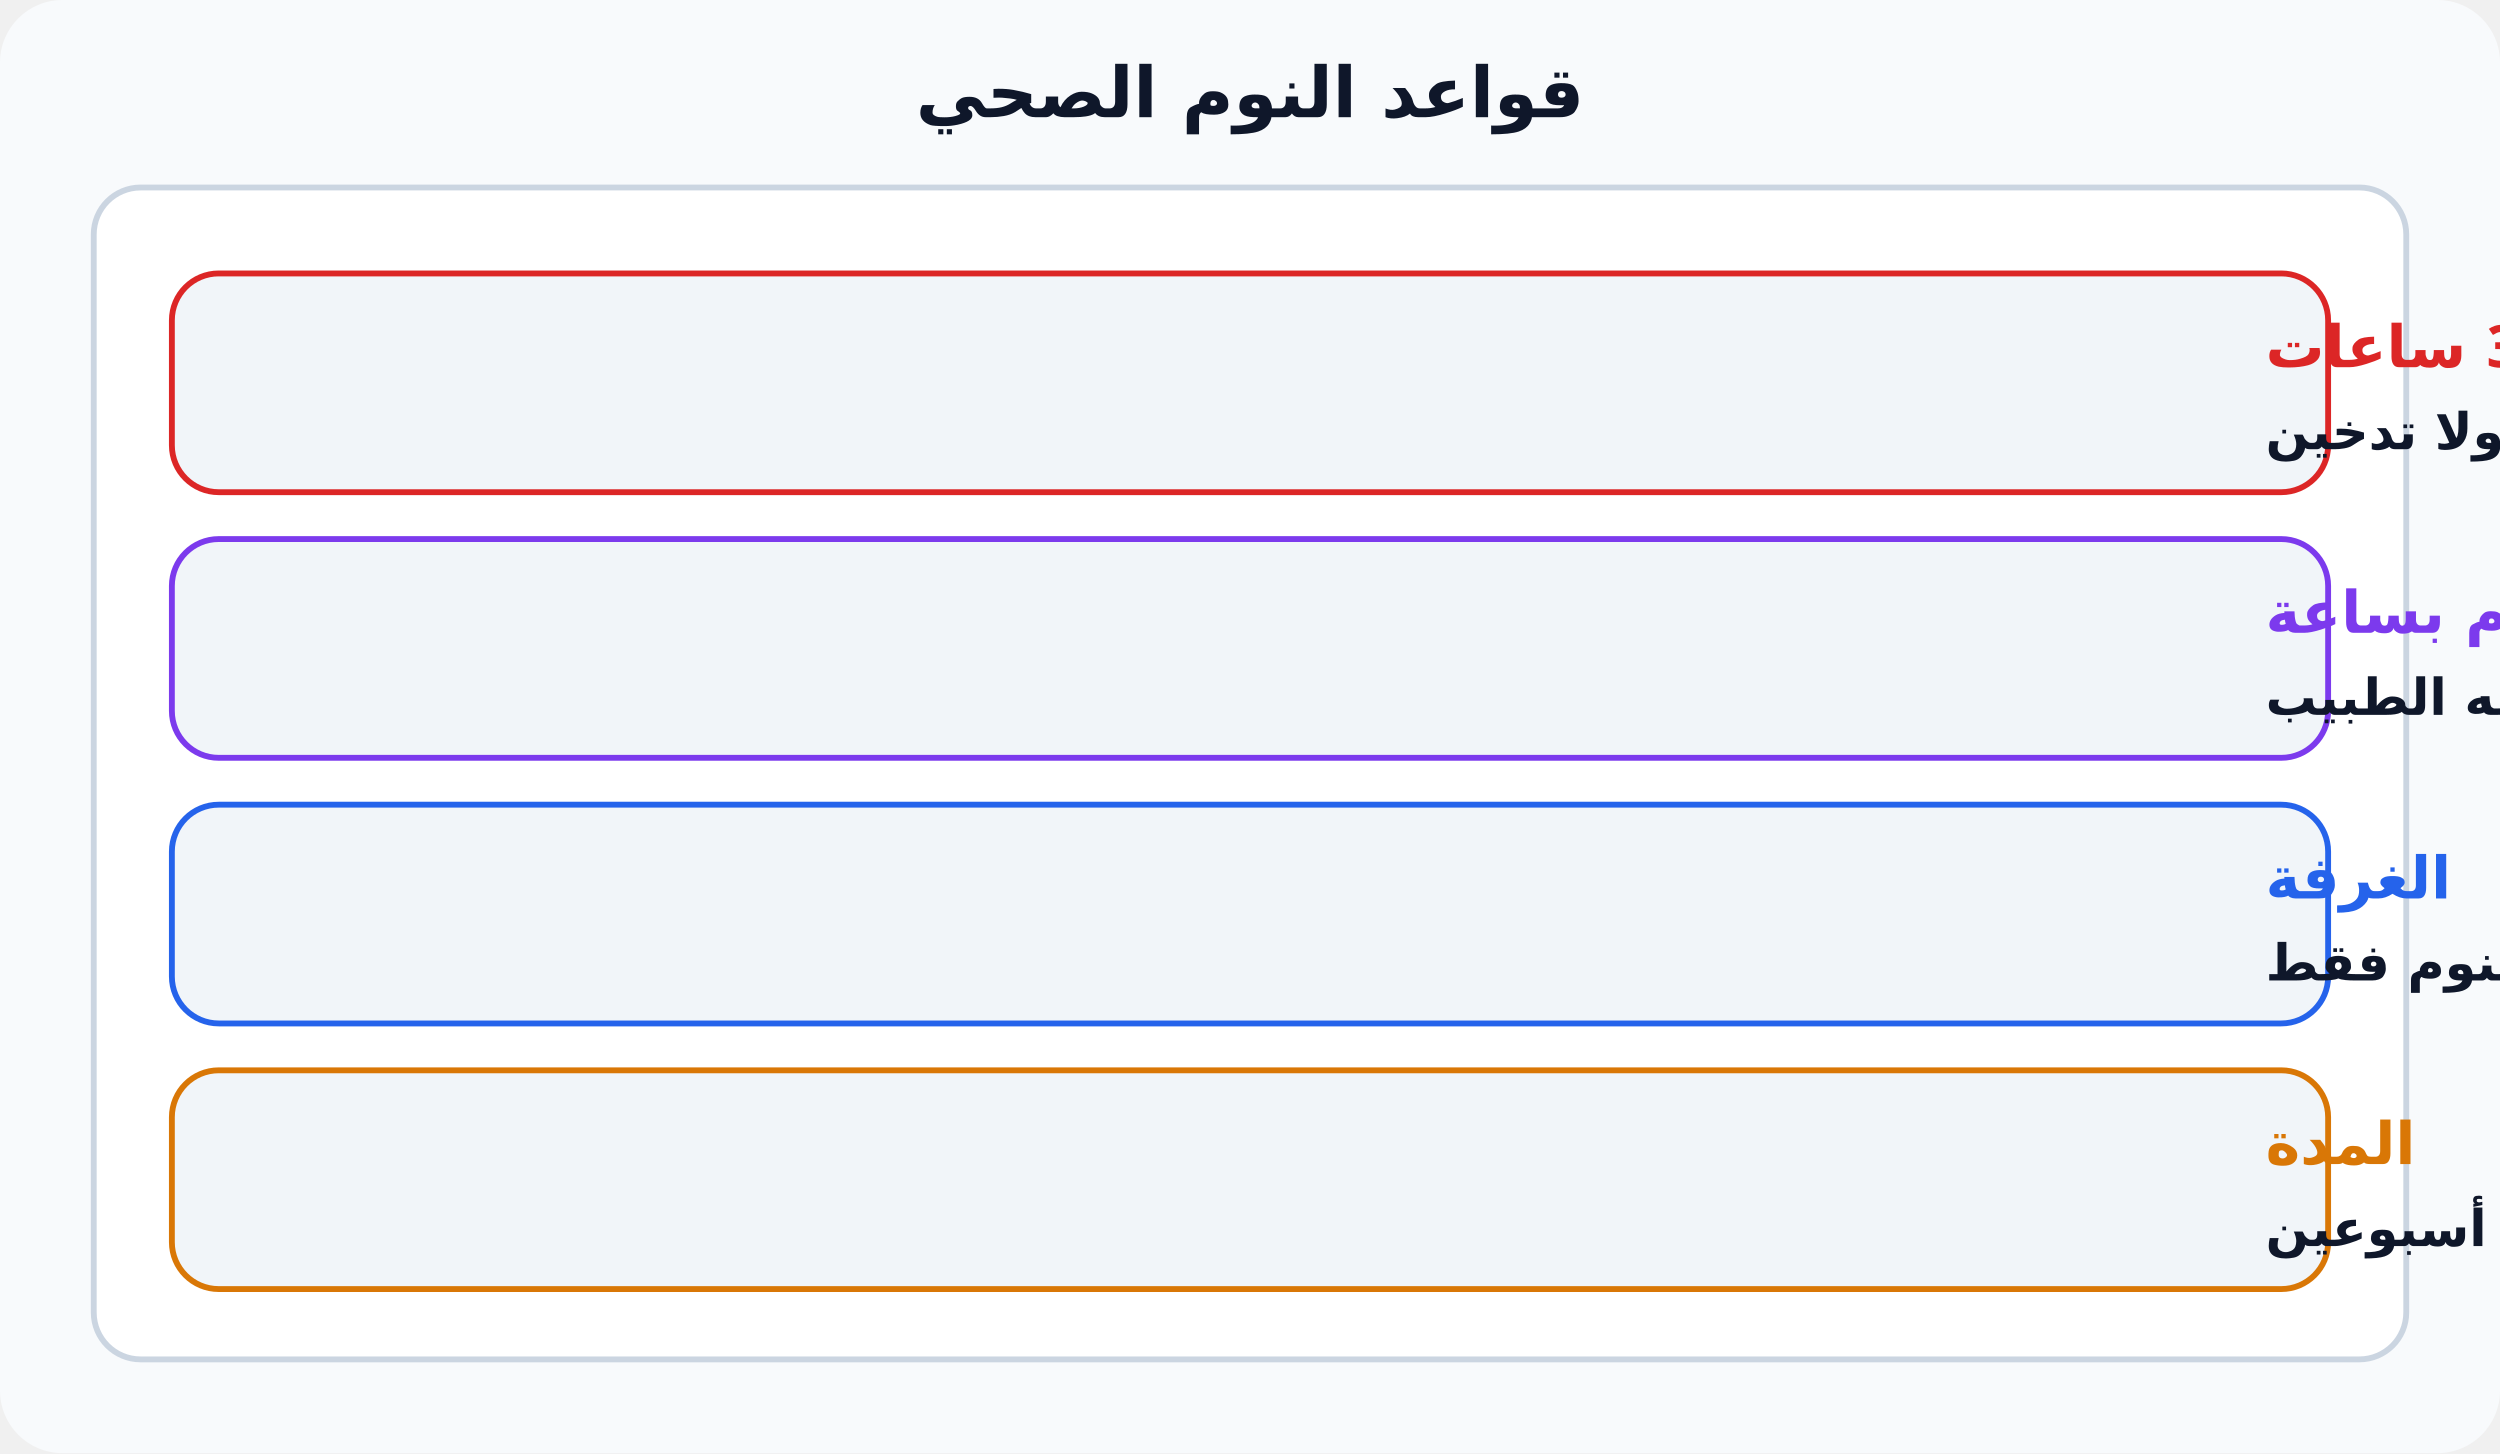
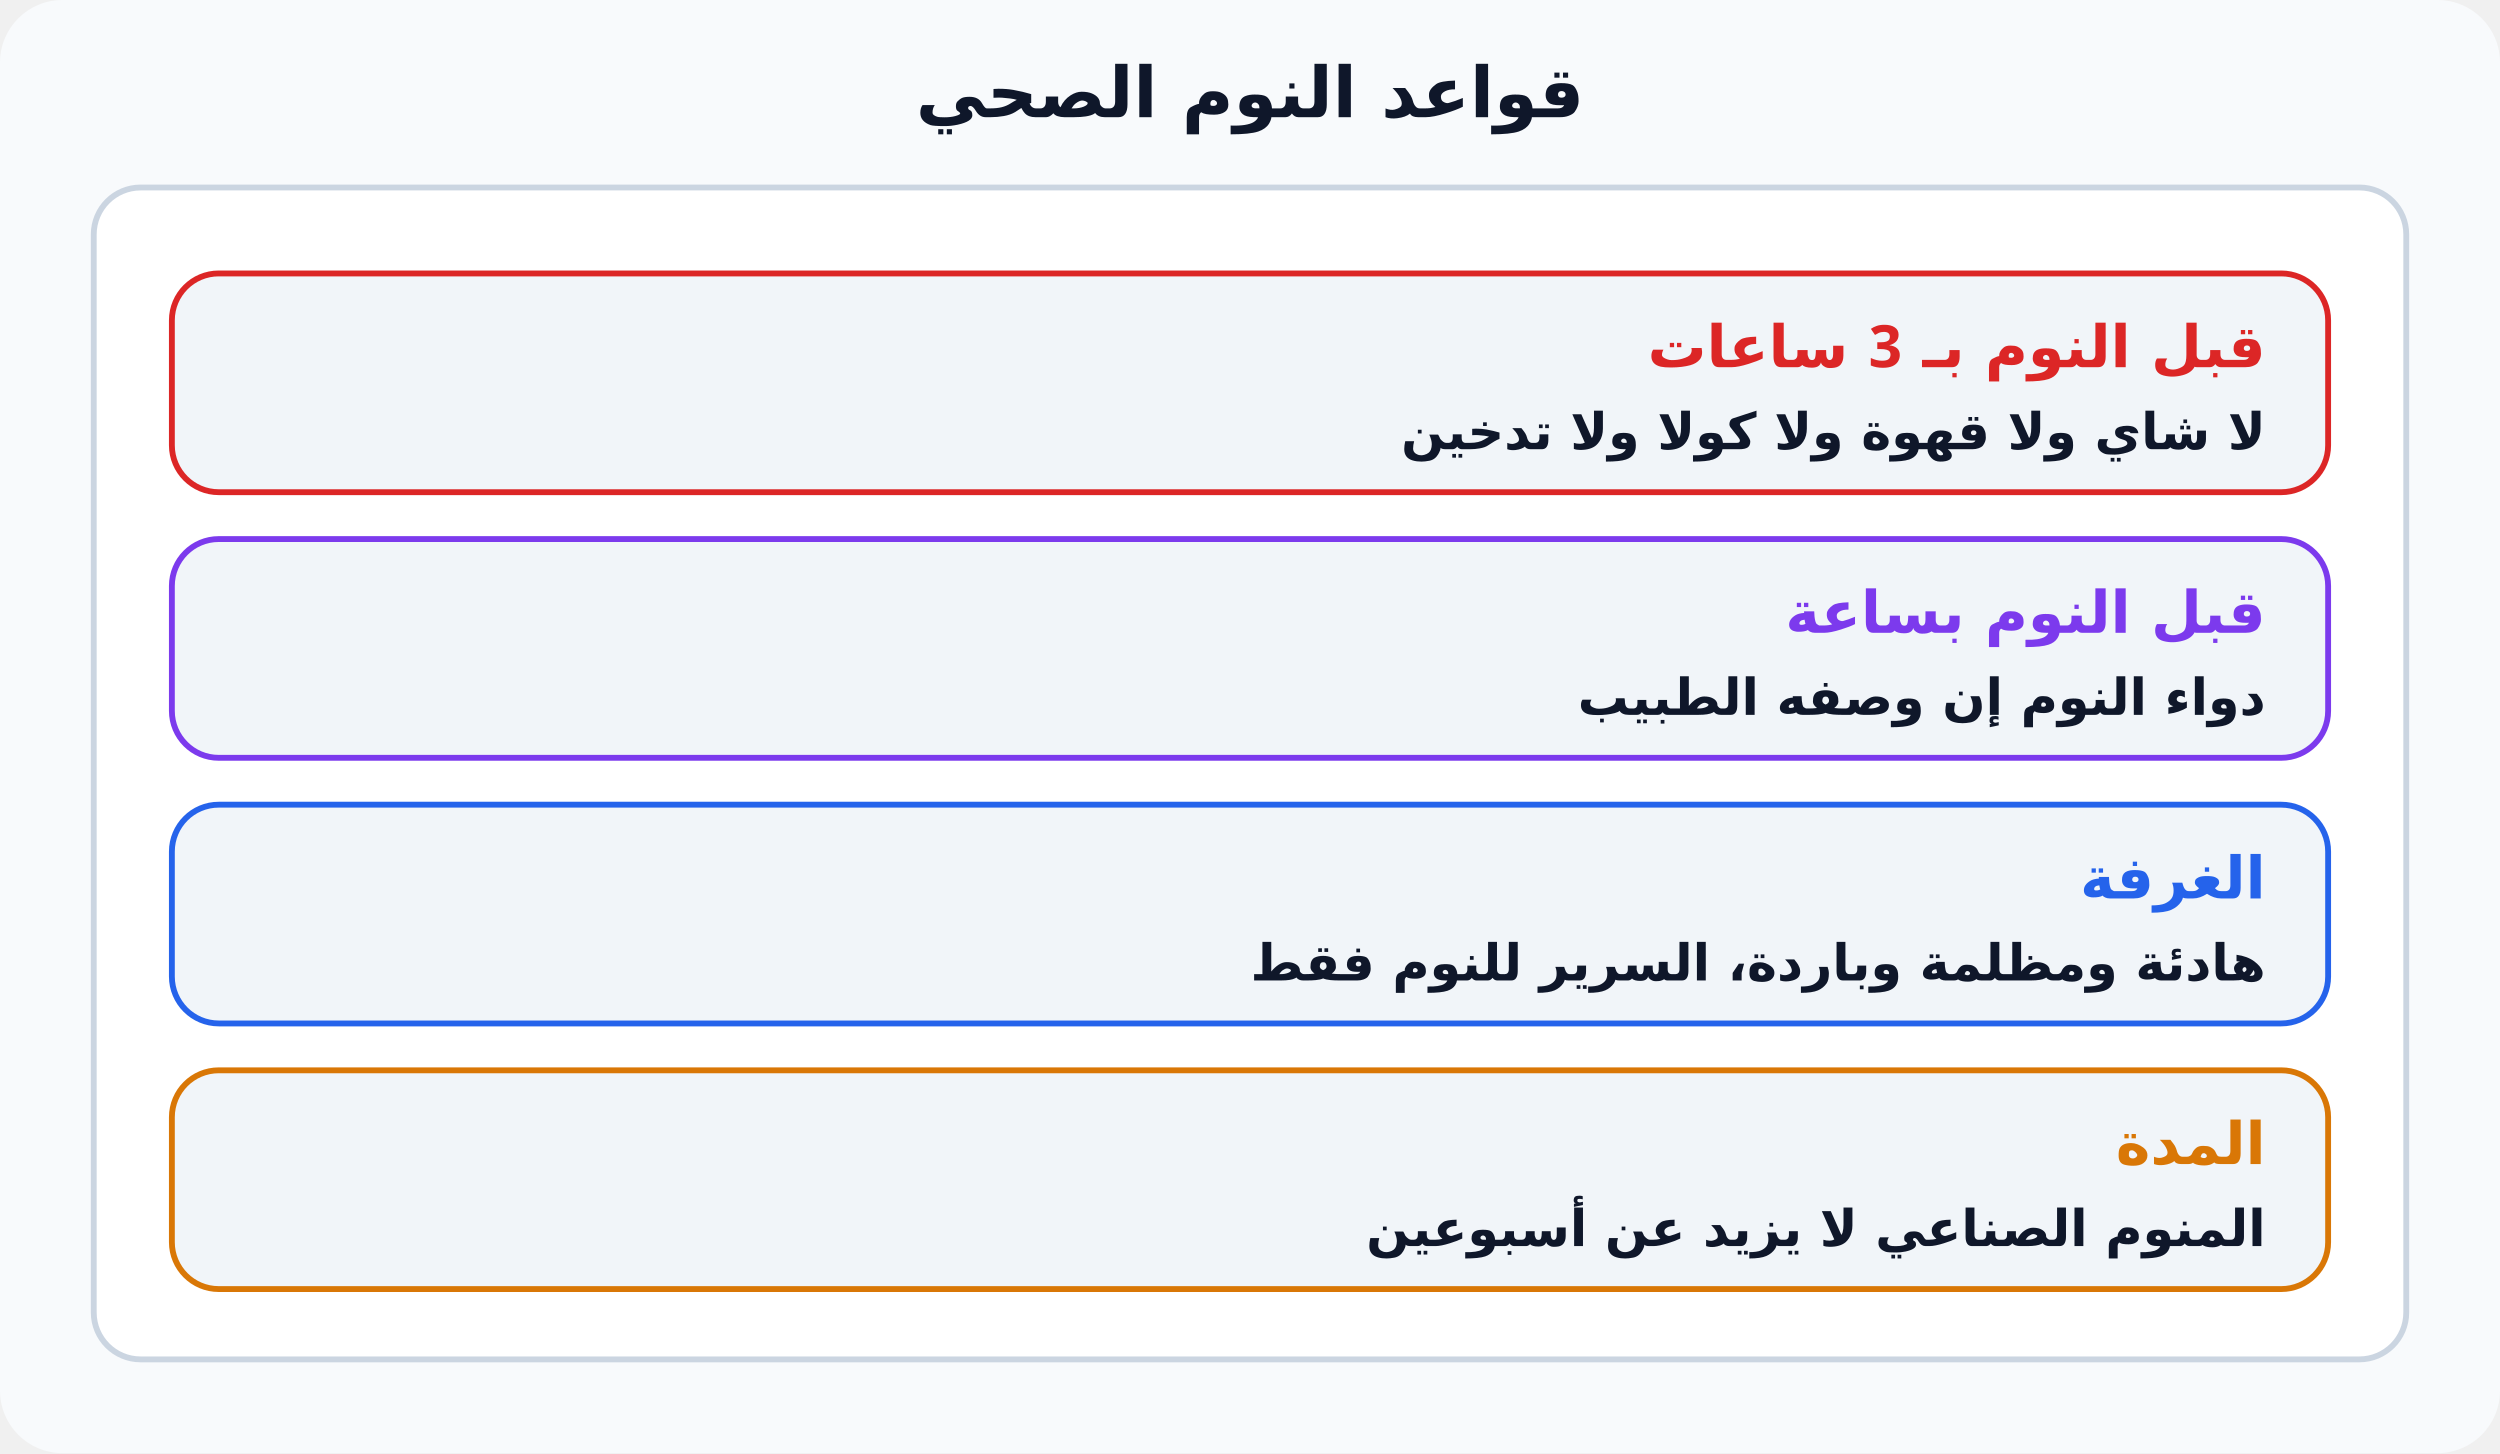
<svg xmlns="http://www.w3.org/2000/svg" viewBox="0 0 640 372" font-family="Cairo, Tahoma, sans-serif" direction="rtl">
  <rect width="640" height="372" rx="16" fill="#f8fafc" />
  <text x="320" y="30" text-anchor="middle" font-size="18" font-weight="800" fill="#0f172a">قواعد النوم الصحي</text>
  <rect x="24" y="48" width="592" height="300" rx="12" fill="#fff" stroke="#cbd5e1" stroke-width="1.5" />
  <rect x="44" y="70" width="552" height="56" rx="12" fill="#f1f5f9" stroke="#dc2626" stroke-width="1.5" />
-   <text x="580" y="94" text-anchor="end" font-size="15" font-weight="800" fill="#dc2626">قبل النوم بـ 3 ساعات</text>
-   <text x="580" y="115" text-anchor="end" font-size="13" font-weight="600" fill="#0f172a">لا شاي ولا قهوة ولا كولا ولا تدخين</text>
+   <text x="580" y="94" text-anchor="start" font-size="15" font-weight="800" fill="#dc2626">قبل النوم بـ 3 ساعات</text>
+   <text x="580" y="115" text-anchor="start" font-size="13" font-weight="600" fill="#0f172a">لا شاي ولا قهوة ولا كولا ولا تدخين</text>
  <rect x="44" y="138" width="552" height="56" rx="12" fill="#f1f5f9" stroke="#7c3aed" stroke-width="1.5" />
-   <text x="580" y="162" text-anchor="end" font-size="15" font-weight="800" fill="#7c3aed">قبل النوم بساعة</text>
-   <text x="580" y="183" text-anchor="end" font-size="13" font-weight="600" fill="#0f172a">دواء النوم إن وصفه الطبيب</text>
+   <text x="580" y="162" text-anchor="start" font-size="15" font-weight="800" fill="#7c3aed">قبل النوم بساعة</text>
+   <text x="580" y="183" text-anchor="start" font-size="13" font-weight="600" fill="#0f172a">دواء النوم إن وصفه الطبيب</text>
  <rect x="44" y="206" width="552" height="56" rx="12" fill="#f1f5f9" stroke="#2563eb" stroke-width="1.5" />
-   <text x="580" y="230" text-anchor="end" font-size="15" font-weight="800" fill="#2563eb">الغرفة</text>
-   <text x="580" y="251" text-anchor="end" font-size="13" font-weight="600" fill="#0f172a">هادئة ومظلمة وباردة، السرير للنوم فقط</text>
+   <text x="580" y="230" text-anchor="start" font-size="15" font-weight="800" fill="#2563eb">الغرفة</text>
+   <text x="580" y="251" text-anchor="start" font-size="13" font-weight="600" fill="#0f172a">هادئة ومظلمة وباردة، السرير للنوم فقط</text>
  <rect x="44" y="274" width="552" height="56" rx="12" fill="#f1f5f9" stroke="#d97706" stroke-width="1.5" />
-   <text x="580" y="298" text-anchor="end" font-size="15" font-weight="800" fill="#d97706">المدة</text>
-   <text x="580" y="319" text-anchor="end" font-size="13" font-weight="600" fill="#0f172a">المنوم الصناعي لا يزيد عن أسبوعين</text>
+   <text x="580" y="298" text-anchor="start" font-size="15" font-weight="800" fill="#d97706">المدة</text>
+   <text x="580" y="319" text-anchor="start" font-size="13" font-weight="600" fill="#0f172a">المنوم الصناعي لا يزيد عن أسبوعين</text>
</svg>
